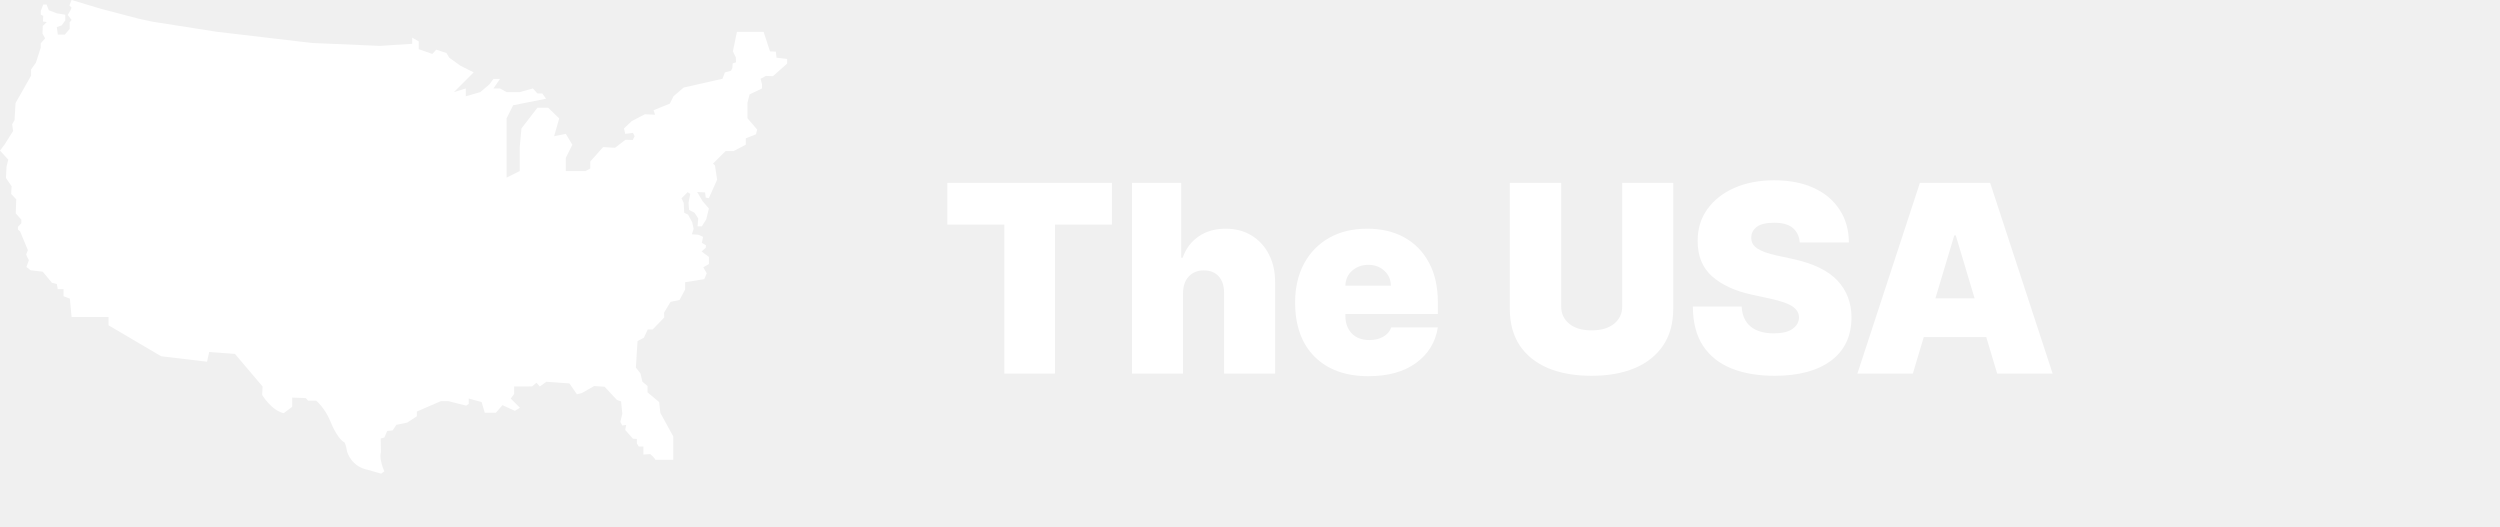
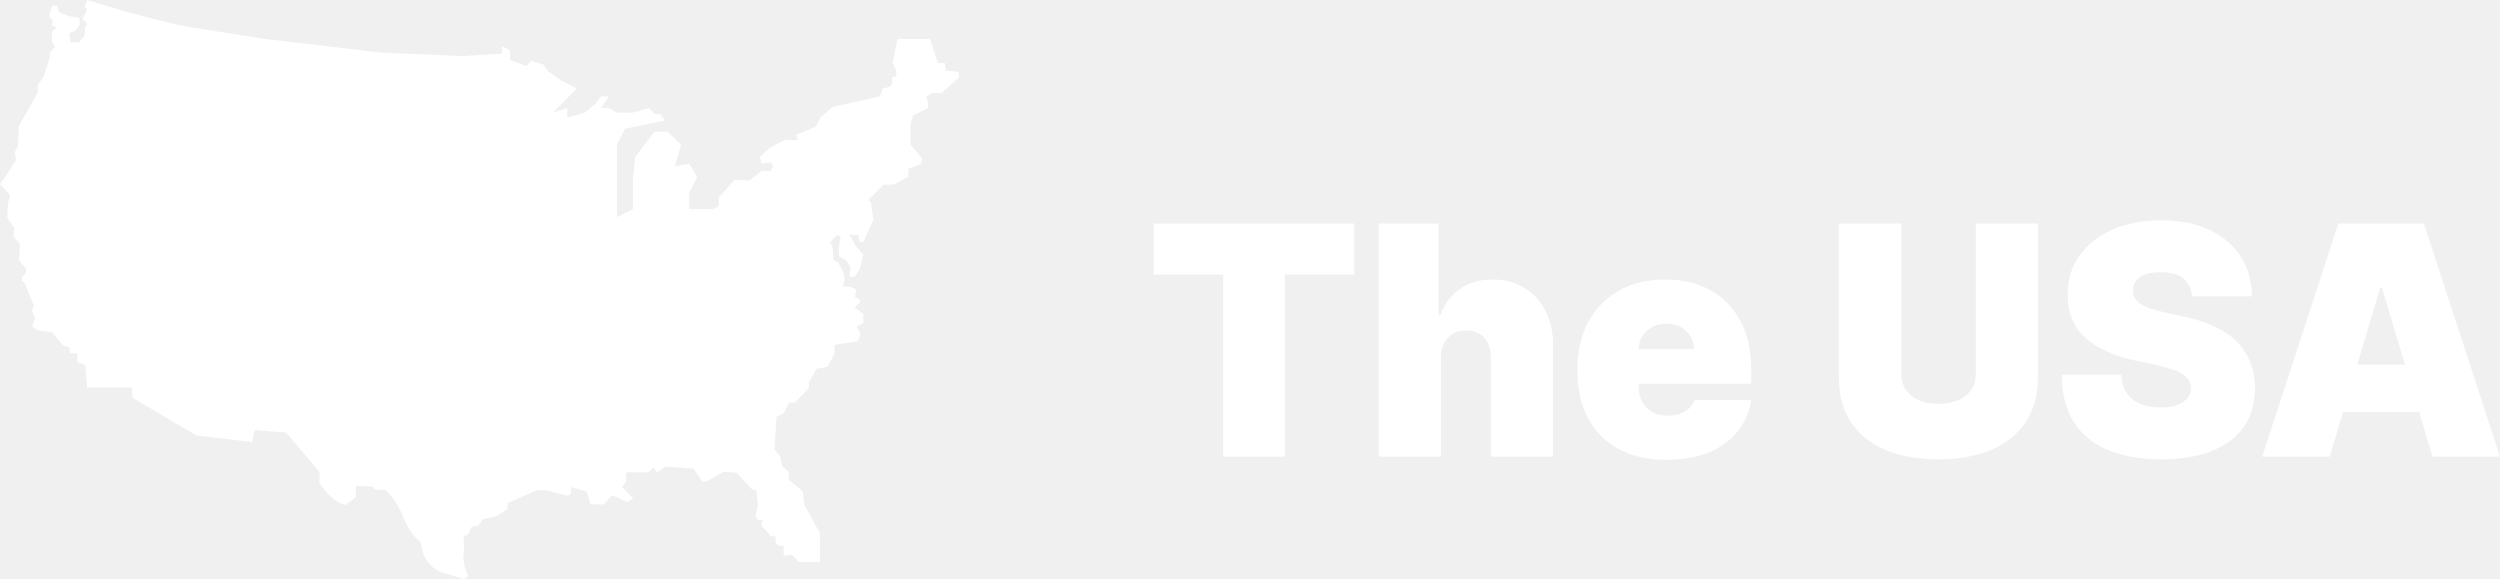
- <svg xmlns="http://www.w3.org/2000/svg" width="190" height="40" viewBox="0 0 190 40" fill="none">
-   <path d="M72 17.07V13.899H84.506V17.07H80.178V28.392H76.328V17.07H72Z" fill="white" />
-   <path d="M89.91 22.278V28.392H86.032V13.899H89.77V19.589H89.882C90.126 18.895 90.531 18.355 91.098 17.968C91.665 17.577 92.346 17.381 93.142 17.381C93.906 17.381 94.569 17.555 95.131 17.904C95.697 18.254 96.135 18.735 96.444 19.348C96.758 19.961 96.913 20.664 96.908 21.457V28.392H93.03V22.278C93.034 21.74 92.901 21.318 92.629 21.011C92.362 20.704 91.981 20.551 91.484 20.551C91.011 20.551 90.632 20.704 90.346 21.011C90.06 21.318 89.915 21.74 89.91 22.278Z" fill="white" />
-   <path d="M103.994 28.59C102.265 28.59 100.905 28.097 99.912 27.111C98.923 26.12 98.429 24.745 98.429 22.985C98.429 21.863 98.654 20.881 99.104 20.042C99.553 19.202 100.188 18.549 101.008 18.081C101.827 17.614 102.794 17.381 103.909 17.381C104.996 17.381 105.94 17.605 106.741 18.053C107.546 18.501 108.169 19.143 108.609 19.978C109.054 20.808 109.277 21.801 109.277 22.957V23.863H102.251V24.033C102.251 24.556 102.41 24.99 102.729 25.335C103.052 25.674 103.502 25.844 104.078 25.844C104.476 25.844 104.823 25.762 105.118 25.596C105.417 25.427 105.624 25.189 105.736 24.882H109.277C109.094 26.014 108.542 26.915 107.619 27.585C106.701 28.255 105.492 28.59 103.994 28.59ZM102.251 21.712H105.708C105.698 21.245 105.53 20.865 105.202 20.572C104.879 20.275 104.476 20.127 103.994 20.127C103.52 20.127 103.113 20.273 102.771 20.565C102.434 20.858 102.261 21.24 102.251 21.712Z" fill="white" />
-   <path d="M123.288 13.899H127.166V23.467C127.166 24.57 126.909 25.502 126.393 26.262C125.883 27.017 125.162 27.59 124.23 27.981C123.302 28.368 122.211 28.561 120.956 28.561C119.691 28.561 118.592 28.368 117.66 27.981C116.733 27.59 116.014 27.017 115.504 26.262C114.998 25.502 114.745 24.57 114.745 23.467V13.899H118.651V23.297C118.651 23.834 118.855 24.271 119.262 24.606C119.674 24.941 120.239 25.108 120.956 25.108C121.686 25.108 122.258 24.941 122.67 24.606C123.082 24.271 123.288 23.834 123.288 23.297V13.899Z" fill="white" />
-   <path d="M136.779 18.428C136.742 17.956 136.566 17.588 136.252 17.324C135.943 17.06 135.472 16.928 134.84 16.928C134.236 16.928 133.796 17.032 133.519 17.239C133.243 17.447 133.102 17.711 133.098 18.032C133.079 18.376 133.227 18.657 133.54 18.874C133.859 19.091 134.358 19.273 135.037 19.419L136.217 19.674C137.805 20.018 138.95 20.57 139.653 21.329C140.355 22.084 140.709 23.014 140.714 24.118C140.709 25.547 140.189 26.646 139.154 27.415C138.119 28.179 136.69 28.561 134.868 28.561C133.618 28.561 132.526 28.375 131.594 28.003C130.667 27.63 129.946 27.057 129.43 26.283C128.92 25.505 128.662 24.509 128.658 23.297H132.367C132.4 23.962 132.627 24.469 133.049 24.818C133.475 25.163 134.063 25.335 134.812 25.335C135.44 25.335 135.913 25.221 136.231 24.995C136.554 24.769 136.718 24.476 136.723 24.118C136.718 23.787 136.557 23.514 136.238 23.297C135.92 23.075 135.36 22.877 134.559 22.702L133.126 22.391C131.852 22.113 130.847 21.648 130.112 20.997C129.381 20.341 129.018 19.447 129.023 18.315C129.018 17.395 129.262 16.591 129.754 15.902C130.25 15.209 130.936 14.668 131.812 14.281C132.693 13.895 133.702 13.701 134.84 13.701C136.002 13.701 137.006 13.897 137.854 14.289C138.702 14.68 139.355 15.232 139.814 15.944C140.278 16.652 140.512 17.48 140.517 18.428H136.779Z" fill="white" />
-   <path d="M145.377 28.392H141.162L145.911 13.899H151.251L156 28.392H151.785L150.956 25.618H146.206L145.377 28.392ZM147.091 22.674H150.07L148.637 17.89H148.525L147.091 22.674Z" fill="white" />
-   <path d="M59.821 4.478V4.836L58.742 5.789L58.208 5.771L57.803 5.986L57.913 6.417V6.722L56.972 7.172L56.808 7.801V8.986L57.546 9.847L57.454 10.207L56.679 10.512V10.996L56.122 11.289L55.755 11.481H55.147L54.188 12.433L54.336 12.577L54.503 13.654L53.875 15.057L53.637 15.02L53.582 14.624L52.986 14.592L53.395 15.289L53.875 15.845L53.673 16.673L53.34 17.202H53.015L53.065 16.6L52.783 16.168L52.371 15.957L52.328 15.414L52.458 14.732L52.257 14.605L51.795 15.073L51.961 15.414L51.999 16.169L52.294 16.313L52.607 16.888L52.674 17.201L52.716 17.39L52.586 17.804L53.066 17.84L53.435 17.999L53.343 18.45L53.656 18.648L53.638 18.826L53.324 19.114L53.877 19.527V20.066L53.452 20.317L53.71 20.766L53.526 21.216L52.069 21.448V22.005L51.646 22.796L50.963 22.941L50.858 23.114L50.465 23.766L50.485 24.126L49.601 25.041H49.228L48.933 25.669L48.453 25.921L48.445 26.071L48.325 27.933L48.675 28.383L48.824 29.01L48.844 29.028L49.212 29.334V29.82L50.096 30.557L50.188 31.384L50.519 31.987L51.166 33.163V34.944H49.801C49.801 34.944 49.802 34.928 49.801 34.924C49.748 34.792 49.413 34.508 49.413 34.508L48.899 34.547V33.935H48.547L48.4 33.703V33.362L48.105 33.343L47.516 32.678L47.59 32.3L47.295 32.337L47.146 32.068L47.166 31.989L47.295 31.439L47.201 30.506L46.888 30.398L45.949 29.392L45.155 29.337L44.216 29.875L43.846 29.965L43.276 29.141L41.752 29.03L41.524 29.014L41.501 29.03L41.026 29.373L40.769 29.086L40.442 29.368L39.072 29.373V29.948L38.815 30.289L39.515 30.991L39.128 31.223L38.187 30.792L37.688 31.368L36.841 31.365L36.603 30.557L35.625 30.288V30.702L35.424 30.828L34.077 30.487H33.506L31.68 31.277V31.637L30.944 32.12L30.131 32.283L29.836 32.714L29.431 32.75L29.21 33.253L28.934 33.325L28.952 34.368C28.901 34.54 28.908 34.745 28.939 34.944C29.009 35.393 29.21 35.821 29.21 35.821L28.97 36L27.976 35.712C27.335 35.592 26.941 35.257 26.703 34.944C26.447 34.607 26.371 34.295 26.371 34.295C26.298 33.809 26.188 33.63 26.188 33.63C25.579 33.289 25.117 32.032 25.117 32.032C25.112 32.016 25.105 32.002 25.098 31.989C24.657 30.958 24.029 30.452 24.029 30.452H23.421L23.238 30.254L22.205 30.218V30.919L21.56 31.403C20.601 31.171 19.923 30.01 19.923 30.01L19.956 29.374L17.855 26.896L15.899 26.752L15.735 27.49L12.249 27.076L8.249 24.722V24.094H5.44L5.349 23.118L5.31 22.694L4.83 22.515V21.976H4.388L4.32 21.588L3.947 21.491L3.245 20.648L2.324 20.54L2.01 20.289L2.053 20.164L2.055 20.163L2.194 19.767L2.084 19.57L1.99 19.337L2.119 19.013L1.531 17.594L1.364 17.449V17.234L1.622 16.966V16.697L1.197 16.211L1.234 15.151L0.847 14.737L0.884 14.162L0.452 13.527L0.496 12.675L0.626 12.132L0 11.446L0.352 10.978L0.996 9.954L0.923 9.452L1.106 9.128L1.18 7.836L2.361 5.751V5.284L2.558 5.003L2.729 4.762L3.098 3.614V3.291L3.431 2.914L3.228 2.554L3.252 1.968L3.559 1.677L3.265 1.636L3.283 1.206L3.1 1.116V0.83L3.283 0.347H3.541L3.708 0.778L4.316 1.012L4.961 1.119V1.552L4.686 1.929L4.316 2.054L4.391 2.629H4.924L5.294 2.198V1.693L5.441 1.514L5.146 1.137L5.359 0.776L5.441 0.58L5.274 0.418L5.44 0L7.725 0.686L10.548 1.423L11.514 1.631L11.636 1.656L16.448 2.411L16.553 2.425L17.728 2.562L23.699 3.266L28.892 3.489L31.326 3.329V2.861L31.825 3.148V3.74L32.858 4.1L33.153 3.776L33.926 4.027L34.148 4.387L35 5L36 5.5L34.5 7L35.399 6.722V7.319L36.5 7L37.19 6.419L37.5 6H38L37.5 6.722H38L38.5 7H39.5L40.5 6.722L40.843 7.101H41.21L41.5 7.5L39 8L38.5 9V10V13.5L39.5 13V11.178L39.631 9.76L40.843 8.189H41.666L42.113 8.627L42.5 9L42.113 10.352L43 10.173L43.5 11L43 12V13H43.5H44H44.5L44.861 12.807V12.577V12.274L45.837 11.178L46.741 11.232L47.535 10.622L48.087 10.64L48.234 10.352L48.106 10.101L47.516 10.173L47.423 9.76L48.012 9.204L49.008 8.684L49.784 8.719L49.672 8.377L50.907 7.875L51.184 7.319L51.959 6.654L54.908 5.987L55.092 5.505L55.547 5.38L55.551 5.379L55.663 5.164L55.681 4.823L55.94 4.733L55.92 4.355L55.7 3.905L56.005 2.423H58.036L58.521 3.905L58.964 3.924L59.016 4.386L59.821 4.478Z" fill="white" />
+ <svg xmlns="http://www.w3.org/2000/svg" width="190" height="44" viewBox="0 0 190 44" fill="none">
+   <path d="M87.692 20.863V16.988H102.924V20.863H97.653V34.701H92.963V20.863H87.692Z" fill="white" />
+   <path d="M109.506 27.228V34.701H104.783V16.988H109.335V23.942H109.472C109.769 23.094 110.262 22.434 110.952 21.961C111.643 21.483 112.473 21.243 113.443 21.243C114.372 21.243 115.18 21.457 115.864 21.883C116.554 22.31 117.088 22.898 117.464 23.648C117.847 24.397 118.035 25.256 118.029 26.225V34.701H113.306V27.228C113.311 26.571 113.149 26.055 112.818 25.68C112.493 25.305 112.028 25.118 111.423 25.118C110.847 25.118 110.385 25.305 110.037 25.68C109.689 26.055 109.512 26.571 109.506 27.228Z" fill="white" />
+   <path d="M126.659 34.943C124.554 34.943 122.897 34.341 121.687 33.136C120.484 31.925 119.882 30.244 119.882 28.093C119.882 26.721 120.155 25.522 120.703 24.495C121.251 23.469 122.024 22.67 123.022 22.1C124.02 21.529 125.198 21.243 126.556 21.243C127.88 21.243 129.029 21.517 130.005 22.065C130.986 22.613 131.745 23.397 132.281 24.418C132.823 25.432 133.094 26.646 133.094 28.059V29.166H124.537V29.373C124.537 30.013 124.731 30.544 125.119 30.965C125.512 31.38 126.06 31.587 126.761 31.587C127.246 31.587 127.669 31.486 128.028 31.285C128.393 31.077 128.644 30.786 128.781 30.411H133.094C132.871 31.795 132.198 32.896 131.074 33.715C129.956 34.534 128.484 34.943 126.659 34.943ZM124.537 26.536H128.747C128.735 25.966 128.53 25.502 128.131 25.144C127.737 24.781 127.246 24.599 126.659 24.599C126.083 24.599 125.586 24.778 125.17 25.135C124.759 25.493 124.548 25.96 124.537 26.536Z" fill="white" />
+   <path d="M150.159 16.988H154.882V28.681C154.882 30.031 154.568 31.169 153.941 32.098C153.319 33.02 152.44 33.721 151.305 34.199C150.176 34.672 148.846 34.909 147.318 34.909C145.777 34.909 144.44 34.672 143.304 34.199C142.175 33.721 141.299 33.02 140.677 32.098C140.061 31.169 139.753 30.031 139.753 28.681V16.988H144.511V28.474C144.511 29.131 144.759 29.664 145.255 30.074C145.757 30.483 146.445 30.688 147.318 30.688C148.208 30.688 148.904 30.483 149.406 30.074C149.908 29.664 150.159 29.131 150.159 28.474V16.988Z" fill="white" />
+   <path d="M166.59 22.523C166.544 21.947 166.331 21.497 165.948 21.174C165.572 20.851 164.999 20.69 164.228 20.69C163.492 20.69 162.956 20.817 162.62 21.07C162.283 21.324 162.112 21.647 162.106 22.039C162.083 22.46 162.263 22.803 162.645 23.068C163.033 23.334 163.641 23.555 164.468 23.734L165.906 24.046C167.839 24.466 169.234 25.141 170.09 26.069C170.946 26.992 171.376 28.128 171.382 29.477C171.376 31.224 170.743 32.568 169.482 33.507C168.222 34.441 166.482 34.909 164.263 34.909C162.739 34.909 161.41 34.681 160.275 34.225C159.146 33.77 158.267 33.069 157.639 32.124C157.018 31.172 156.704 29.956 156.698 28.474H161.216C161.256 29.287 161.533 29.907 162.046 30.333C162.565 30.754 163.281 30.965 164.194 30.965C164.959 30.965 165.535 30.826 165.923 30.549C166.316 30.273 166.516 29.915 166.522 29.477C166.516 29.073 166.319 28.739 165.931 28.474C165.543 28.203 164.862 27.961 163.886 27.747L162.14 27.367C160.589 27.026 159.365 26.459 158.47 25.663C157.58 24.861 157.137 23.769 157.143 22.385C157.137 21.261 157.434 20.277 158.033 19.436C158.638 18.588 159.474 17.928 160.54 17.455C161.613 16.982 162.842 16.746 164.228 16.746C165.643 16.746 166.867 16.985 167.899 17.464C168.932 17.942 169.728 18.617 170.287 19.488C170.852 20.352 171.137 21.364 171.142 22.523H166.59Z" fill="white" />
+   <path d="M177.062 34.701H171.928L177.712 16.988H184.215L190 34.701H184.866L183.856 31.311H178.072L177.062 34.701ZM179.15 27.713H182.778L181.032 21.866H180.895L179.15 27.713Z" fill="white" />
+   <path d="M72.859 5.473V5.911L71.544 7.075L70.894 7.054L70.401 7.316L70.535 7.843V8.216L69.39 8.766L69.19 9.535V10.983L70.088 12.035L69.976 12.475L69.032 12.848V13.439L68.353 13.797L67.907 14.032H67.166L65.999 15.196L66.178 15.372L66.382 16.688L65.618 18.403L65.327 18.358L65.26 17.874L64.534 17.834L65.033 18.687L65.618 19.366L65.371 20.378L64.966 21.025H64.57L64.63 20.289L64.287 19.76L63.785 19.503L63.733 18.839L63.891 18.005L63.646 17.851L63.083 18.422L63.286 18.839L63.332 19.762L63.691 19.938L64.072 20.64L64.155 21.023L64.205 21.255L64.047 21.76L64.632 21.805L65.082 21.998L64.969 22.55L65.35 22.791L65.329 23.01L64.946 23.361L65.619 23.867V24.525L65.102 24.832L65.416 25.381L65.193 25.931L63.417 26.215V26.895L62.902 27.862L62.07 28.039L61.943 28.251L61.464 29.047L61.488 29.487L60.411 30.605H59.958L59.598 31.374L59.014 31.681L59.004 31.865L58.858 34.14L59.284 34.69L59.465 35.457L59.489 35.478L59.938 35.853V36.447L61.014 37.347L61.127 38.358L61.53 39.096L62.317 40.532V42.709H60.655C60.655 42.709 60.656 42.69 60.655 42.685C60.591 42.524 60.183 42.176 60.183 42.176L59.556 42.223V41.476H59.128L58.948 41.192V40.775L58.589 40.752L57.872 39.94L57.962 39.478L57.603 39.523L57.422 39.194L57.445 39.097L57.603 38.426L57.489 37.285L57.108 37.153L55.964 35.923L54.996 35.856L53.853 36.514L53.403 36.624L52.707 35.616L50.851 35.482L50.574 35.462L50.546 35.482L49.968 35.9L49.654 35.549L49.256 35.894L47.588 35.9V36.603L47.274 37.02L48.127 37.877L47.655 38.161L46.51 37.634L45.902 38.339L44.871 38.335L44.58 37.347L43.389 37.019V37.524L43.144 37.679L41.503 37.262H40.808L38.584 38.227V38.667L37.688 39.258L36.698 39.457L36.339 39.984L35.845 40.028L35.577 40.642L35.241 40.731L35.263 42.005C35.2 42.215 35.209 42.466 35.246 42.709C35.331 43.258 35.577 43.782 35.577 43.782L35.284 44L34.073 43.649C33.292 43.501 32.812 43.092 32.523 42.709C32.211 42.297 32.118 41.916 32.118 41.916C32.029 41.322 31.895 41.104 31.895 41.104C31.154 40.687 30.592 39.15 30.592 39.15C30.585 39.13 30.577 39.114 30.568 39.097C30.031 37.838 29.267 37.219 29.267 37.219H28.526L28.303 36.977L27.045 36.933V37.79L26.259 38.381C25.091 38.097 24.265 36.679 24.265 36.679L24.305 35.902L21.746 32.873L19.364 32.697L19.165 33.599L14.919 33.093L10.047 30.216V29.448H6.626L6.515 28.256L6.468 27.737L5.883 27.518V26.86H5.344L5.262 26.386L4.807 26.267L3.952 25.236L2.83 25.105L2.449 24.798L2.501 24.645L2.502 24.643L2.672 24.159L2.538 23.919L2.424 23.634L2.581 23.238L1.864 21.504L1.661 21.327V21.064L1.975 20.736V20.407L1.458 19.813L1.503 18.517L1.031 18.012L1.077 17.309L0.551 16.532L0.605 15.492L0.762 14.828L0 13.989L0.428 13.418L1.213 12.167L1.124 11.553L1.347 11.157L1.438 9.577L2.875 7.029V6.458L3.115 6.114L3.324 5.821L3.774 4.417V4.023L4.179 3.561L3.932 3.121L3.96 2.405L4.335 2.049L3.977 2L3.999 1.474L3.775 1.364V1.015L3.999 0.424H4.313L4.516 0.951L5.257 1.236L6.043 1.368V1.896L5.707 2.358L5.257 2.51L5.347 3.213H5.997L6.448 2.686V2.069L6.627 1.85L6.268 1.389L6.526 0.949L6.627 0.709L6.424 0.511L6.626 0L9.408 0.839L12.846 1.739L14.024 1.993L14.171 2.024L20.033 2.947L20.16 2.964L21.591 3.131L28.864 3.991L35.189 4.264L38.153 4.069V3.497L38.761 3.847V4.571L40.019 5.011L40.378 4.615L41.32 4.922L41.591 5.362L42.628 6.111L43.846 6.722L42.019 8.556L43.114 8.216V8.945L44.455 8.556L45.295 7.845L45.673 7.333H46.282L45.673 8.216H46.282L46.891 8.556H48.109L49.327 8.216L49.745 8.679H50.192L50.545 9.167L47.5 9.778L46.891 11V12.222V16.5L48.109 15.889V13.662L48.268 11.928L49.745 10.009H50.748L51.292 10.544L51.763 11L51.292 12.653L52.372 12.434L52.981 13.444L52.372 14.667V15.889H52.981H53.59H54.199L54.639 15.653V15.372V15.002L55.828 13.662L56.928 13.728L57.895 12.983L58.567 13.004L58.747 12.653L58.59 12.345L57.872 12.434L57.759 11.928L58.476 11.249L59.689 10.613L60.634 10.656L60.498 10.239L62.002 9.625L62.339 8.945L63.283 8.132L66.875 7.318L67.099 6.729L67.653 6.576L67.658 6.574L67.794 6.312L67.816 5.894L68.132 5.784L68.108 5.323L67.839 4.773L68.211 2.962H70.684L71.276 4.773L71.815 4.796L71.879 5.361L72.859 5.473Z" fill="white" />
</svg>
